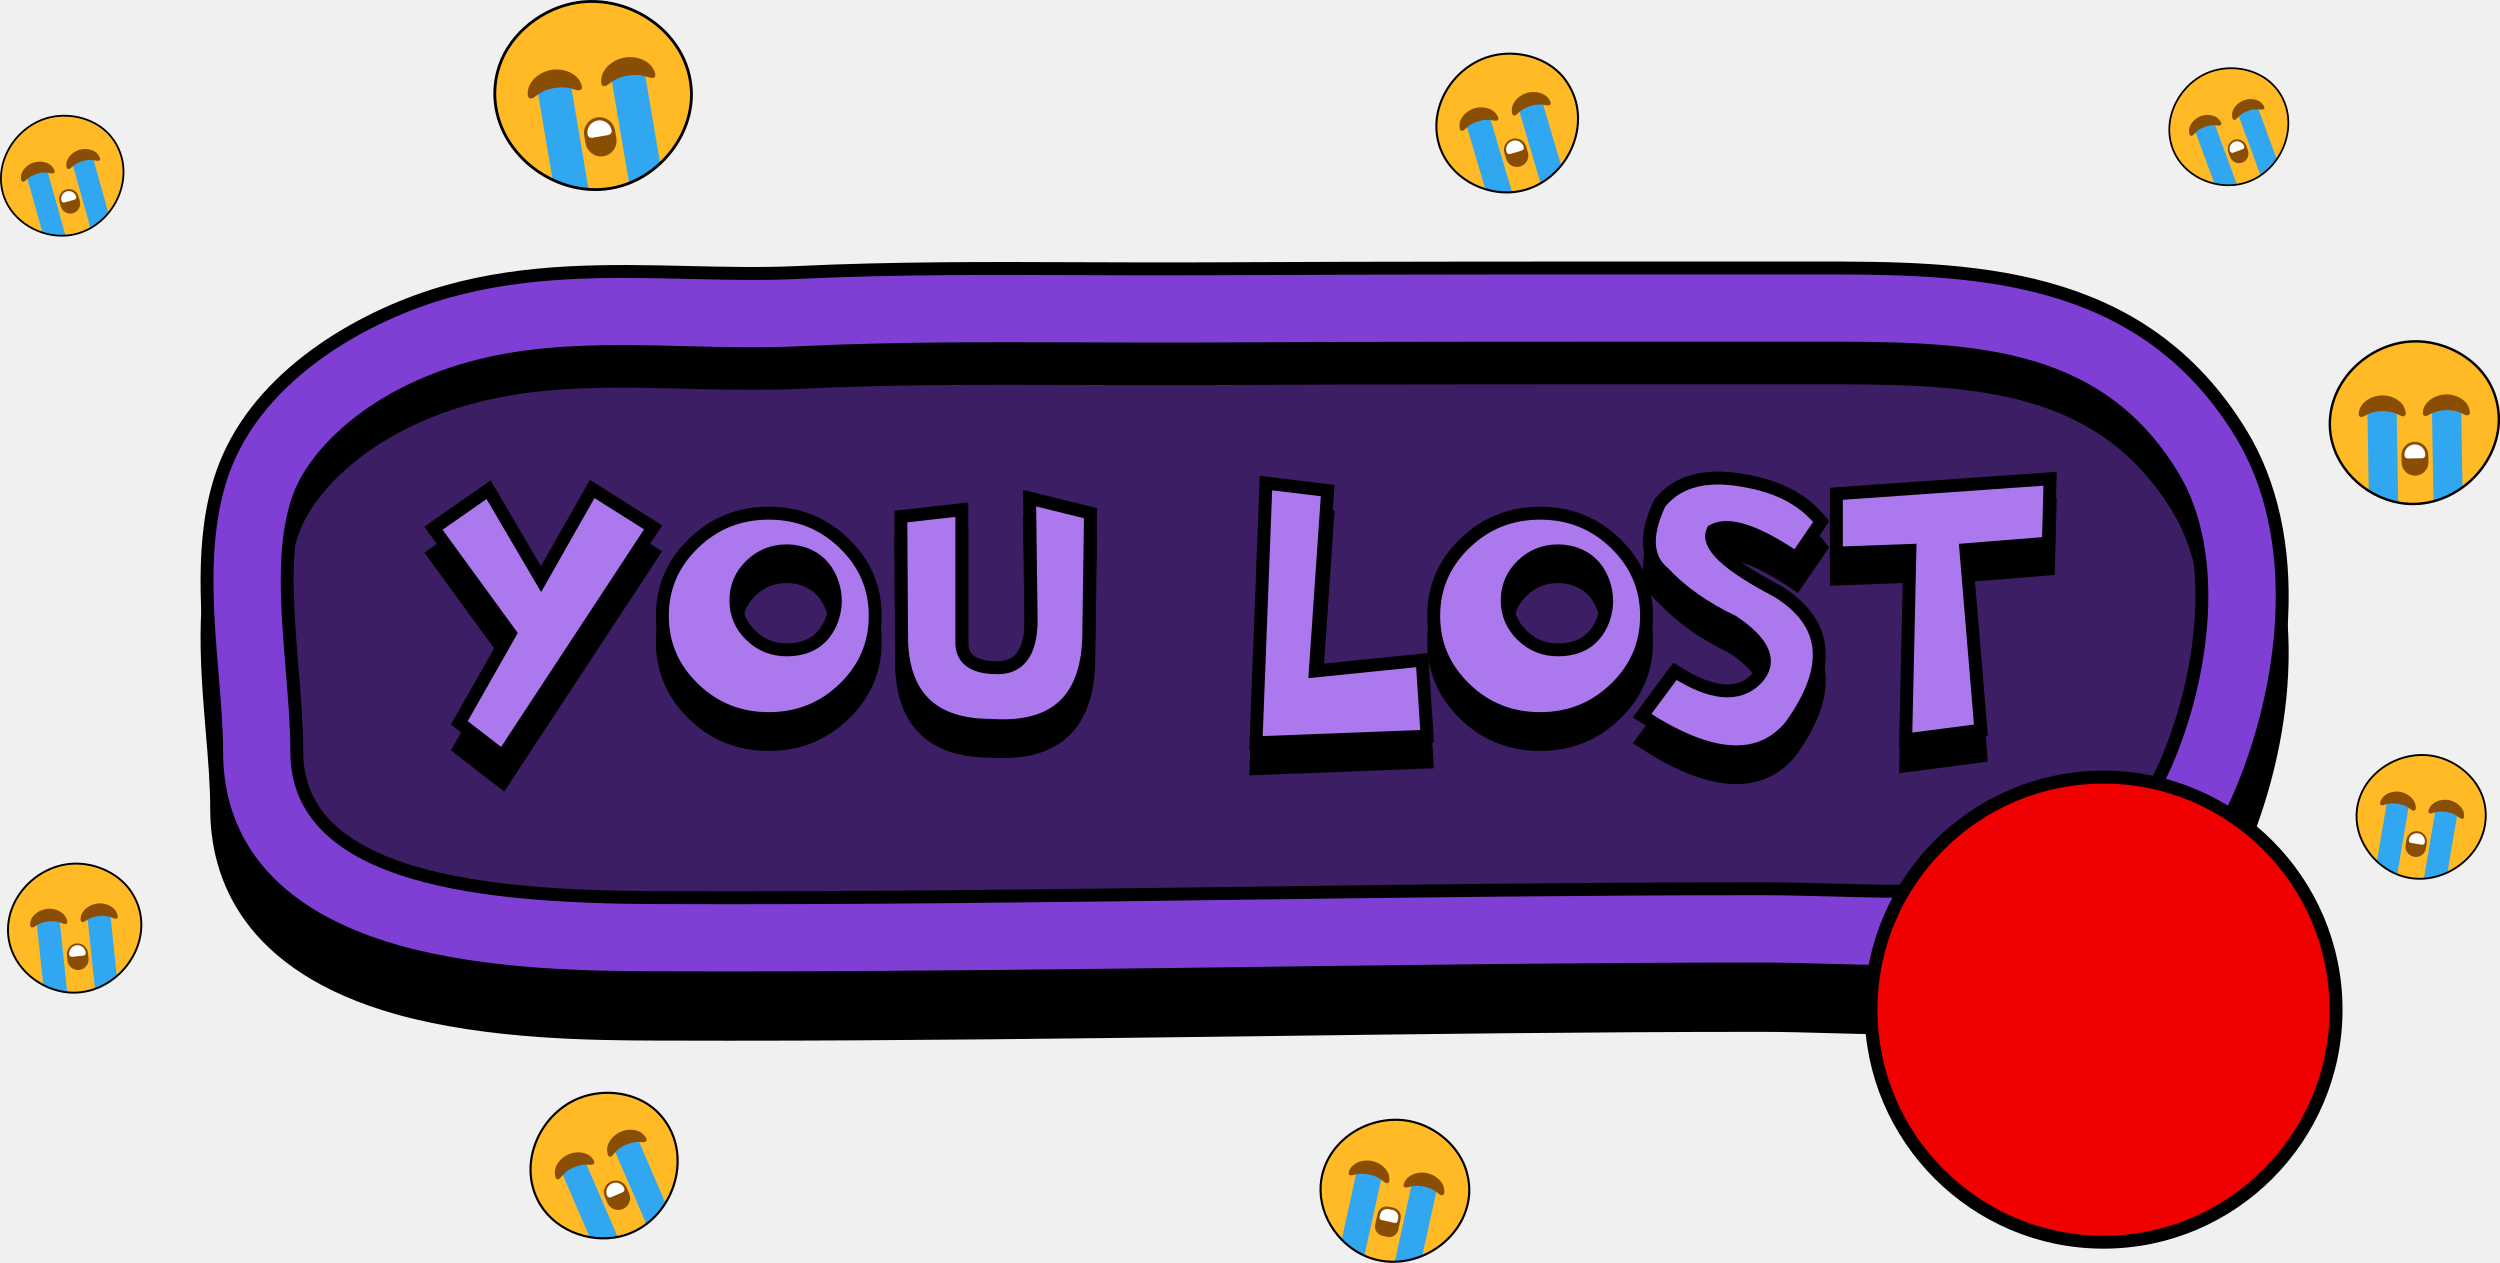
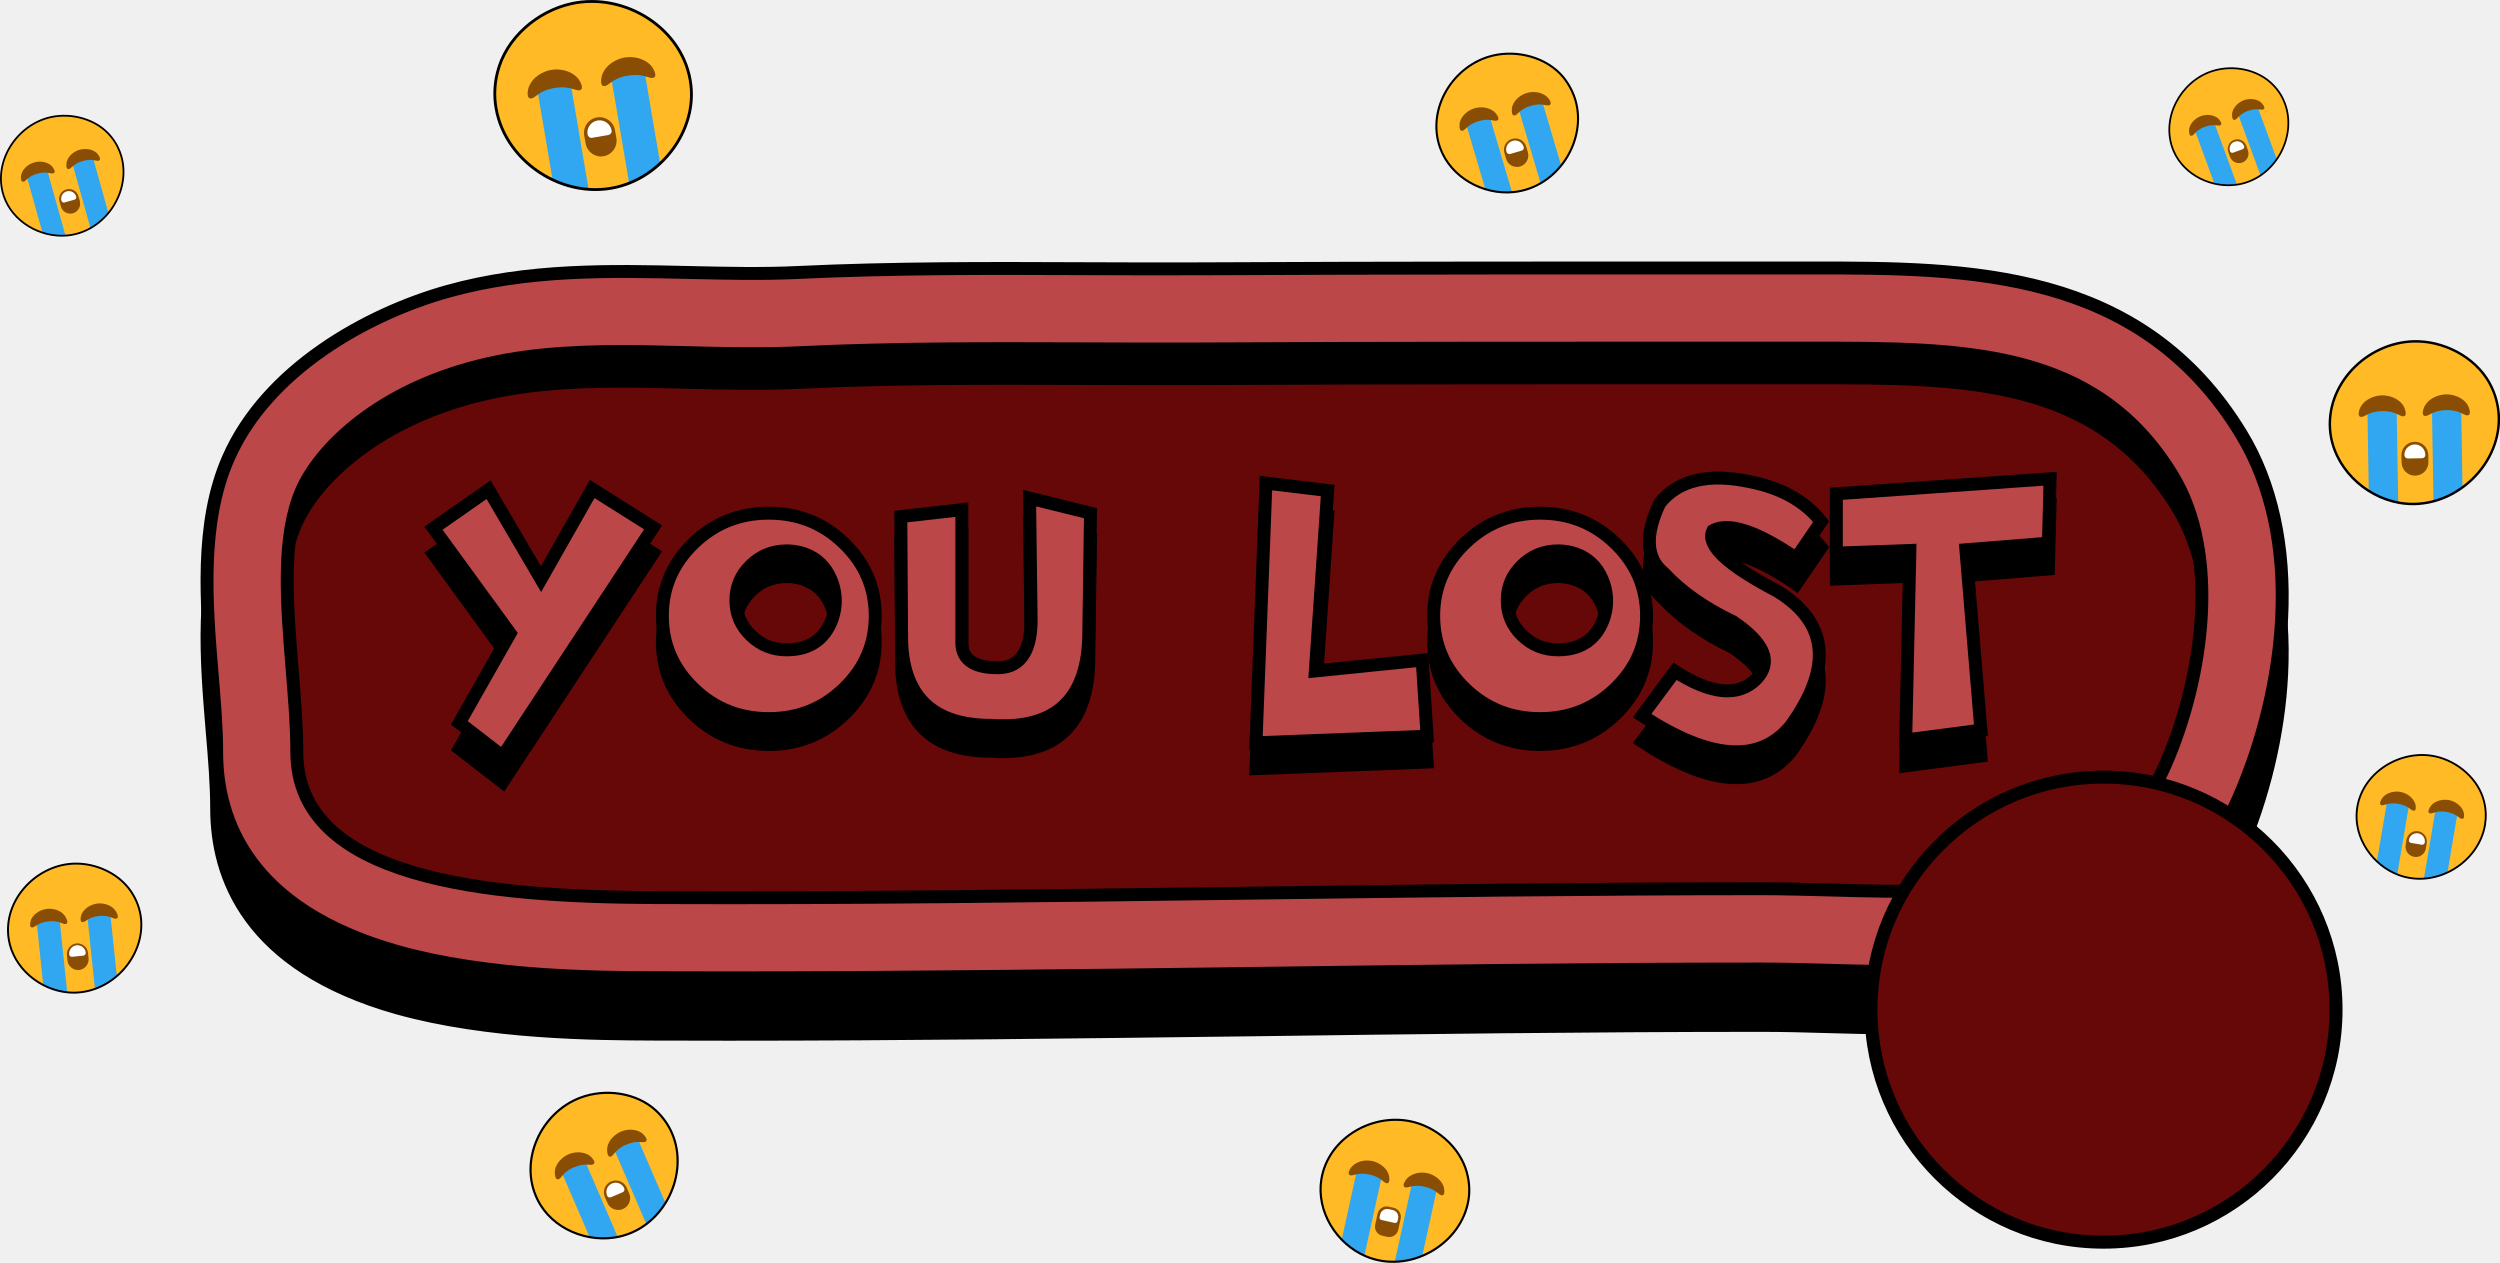
<svg xmlns="http://www.w3.org/2000/svg" xmlns:xlink="http://www.w3.org/1999/xlink" version="1.1" id="Layer_1" x="0px" y="0px" viewBox="0 0 1778.1 898.2" style="enable-background:new 0 0 1778.1 898.2;" xml:space="preserve">
  <style type="text/css">
	.st0{stroke:#000000;stroke-width:9.189;stroke-miterlimit:10;}
- 	.st1{fill:#3B1E63;}
- 	.st2{fill:#AB79ED;stroke:#000000;stroke-width:9.189;stroke-miterlimit:10;}
- 	.st3{fill:#7F3FD4;stroke:#000000;stroke-width:9.189;stroke-miterlimit:10;}
+ 	.st1{fill:#660708;}
+ 	.st2{fill:#bc4749;stroke:#000000;stroke-width:9.189;stroke-miterlimit:10;}
+ 	.st3{fill:#bc4749;stroke:#000000;stroke-width:9.189;stroke-miterlimit:10;}
	.st4{fill:#FFBA26;}
	.st5{fill:#894E04;}
	.st6{fill:#FFFFFF;}
	.st7{clip-path:url(#SVGID_00000116958301910251382930000015880166854841721532_);}
	.st8{fill:#30A7F0;}
	.st9{fill:none;stroke:#000000;stroke-width:1.333;stroke-miterlimit:10;}
	.st10{clip-path:url(#SVGID_00000003087098687389600830000005597485992099202177_);}
	.st11{fill:none;stroke:#000000;stroke-width:2.027;stroke-miterlimit:10;}
	.st12{clip-path:url(#SVGID_00000160906812917029803630000012353119653825832623_);}
	.st13{fill:none;stroke:#000000;stroke-width:1.483;stroke-miterlimit:10;}
	.st14{clip-path:url(#SVGID_00000054961820626838293580000001962230221267757454_);}
	.st15{fill:none;stroke:#000000;stroke-width:1.249;stroke-miterlimit:10;}
	.st16{clip-path:url(#SVGID_00000019653124064060420130000013194302657739616134_);}
	.st17{fill:none;stroke:#000000;stroke-width:1.532;stroke-miterlimit:10;}
	.st18{clip-path:url(#SVGID_00000171703149411527309040000015782802300204050354_);}
	.st19{fill:none;stroke:#000000;stroke-width:1.55;stroke-miterlimit:10;}
	.st20{clip-path:url(#SVGID_00000060740585618852434870000002459294574392763827_);}
	.st21{fill:none;stroke:#000000;stroke-width:1.747;stroke-miterlimit:10;}
	.st22{clip-path:url(#SVGID_00000068657776482142475570000005283001172013578642_);}
	.st23{fill:none;stroke:#000000;stroke-width:1.383;stroke-miterlimit:10;}
	.st24{clip-path:url(#SVGID_00000112623915371418666470000011949352176720317844_);}
	.st25{fill:none;stroke:#000000;stroke-width:1.282;stroke-miterlimit:10;}
- 	.st26{fill:#F00000;}
+ 	.st26{fill:#660708;}
</style>
  <g>
    <g>
      <g>
        <path class="st0" d="M518.3,735.6c-17.8,0-35.5,0-53.2-0.1c-41.2-0.2-117.9-0.5-182.4-18.6c-106.3-30-128.6-93.7-128.6-141.8     c0-16.7-1.5-35.4-3.2-55.2c-4.2-50.4-8.9-107.5,11.5-153.9C190,303,261,263.5,318.3,247.4c57.6-16.1,115.5-14.8,171.5-13.5     c26.9,0.6,52.3,1.2,77.7,0c67.5-3.2,136.1-3,202.5-2.7c26.8,0.1,54.6,0.2,81.8,0.1c137.9-0.7,278-0.6,413.6-0.6h24.4     c109.1,0,232.7,0.1,304.4,118.3c21.3,35,31.2,80.2,28.6,130.7c-2.1,42.1-12.9,87.3-30.3,127.2c-25.6,58.7-68.3,95.4-130.4,112.4     l0,0c-51.1,14-107.2,12.4-161.5,10.9c-16.7-0.5-32.4-0.9-47.9-0.9c-122.1,0-246,1.6-365.9,3.2C766.2,734,642,735.6,518.3,735.6z      M442.5,290.1c-37.5,0-73.7,2.2-108.9,12.1c-68.2,19.1-106.7,58.6-119,86.6c-14.5,33.2-10.6,80.6-6.9,126.4     c1.7,21,3.4,40.8,3.4,59.8c0,90.8,135.9,103,254.2,103.5c140.6,0.6,283-1.3,420.6-3.1c120.1-1.6,244.2-3.2,366.7-3.2     c16.3,0,33.2,0.5,49.5,0.9c50.1,1.4,102,2.8,144.9-8.9c45-12.3,74.6-37.8,93.1-80.2c27.1-62,39.2-149.5,5.2-205.5     c-55.1-90.8-148.1-90.8-255.7-90.8h-24.4c-135.5,0-275.6-0.1-413.3,0.6c-27.4,0.1-55.3,0-82.2-0.1c-65.7-0.2-133.6-0.5-199.6,2.7     c-27.4,1.3-55,0.7-81.7,0C472.9,290.5,457.6,290.1,442.5,290.1z" />
      </g>
      <g>
        <path d="M442.5,250c-37.5,0-73.7,2.2-108.9,12.1c-68.2,19.1-106.7,58.6-119,86.6c-14.5,33.2-10.6,80.6-6.9,126.4     c1.7,21,3.4,40.8,3.4,59.8c0,90.8,135.9,103,254.2,103.5c140.6,0.6,283-1.3,420.6-3.1c120.1-1.6,244.2-3.2,366.7-3.2     c16.3,0,33.2,0.5,49.5,0.9c50.1,1.4,102,2.8,144.9-8.9c45-12.3,74.6-37.8,93.1-80.2c27.1-62,39.2-149.5,5.2-205.5     c-55.1-90.8-148.1-90.8-255.7-90.8h-24.4c-135.5,0-275.6-0.1-413.3,0.6c-27.4,0.1-55.3,0-82.2-0.1c-65.7-0.2-133.6-0.5-199.6,2.7     c-27.4,1.3-55,0.7-81.7,0C472.9,250.4,457.6,250,442.5,250z" />
      </g>
      <g>
        <path class="st1" d="M442.5,275.7c-37.5,0-73.7,2.2-108.9,12.1c-68.2,19.1-106.7,58.6-119,86.6c-14.5,33.2-10.6,80.6-6.9,126.4     c1.7,21,3.4,40.8,3.4,59.8c0,90.8,135.9,103,254.2,103.5c140.6,0.6,283-1.3,420.6-3.1c120.1-1.6,244.2-3.2,366.7-3.2     c16.3,0,33.2,0.5,49.5,0.9c50.1,1.4,102,2.8,144.9-8.9c45-12.3,74.6-37.8,93.1-80.2c27.1-62,39.2-149.5,5.2-205.5     c-55.1-90.8-148.1-90.8-255.7-90.8h-24.4c-135.5,0-275.6-0.1-413.3,0.6c-27.4,0.1-55.3,0-82.2-0.1c-65.7-0.2-133.6-0.5-199.6,2.7     c-27.4,1.3-55,0.7-81.7,0C472.9,276.1,457.6,275.7,442.5,275.7z" />
      </g>
      <g>
        <path class="st0" d="M357.5,556.3l-30.8-23.8l36.1-63.6l-54.5-74.8l39.2-27.4l37.3,63.6l36.4-64.1l43.3,27.3L357.5,556.3z" />
        <path class="st0" d="M600.3,404.8c14.8,14.3,22.2,31.5,22.2,51.6c0,20.2-7.4,37.4-22.2,51.7s-32.6,21.4-53.5,21.4     s-38.8-7.1-53.5-21.4c-14.8-14.3-22.2-31.5-22.2-51.7c0-20.1,7.4-37.3,22.2-51.6c14.8-14.3,32.6-21.4,53.5-21.4     S585.5,390.5,600.3,404.8z M559.6,410.1c-10,0-18.5,3.4-25.6,10.3s-10.6,15.2-10.6,24.9c0,9.7,3.5,18,10.6,24.9     s15.6,10.3,25.6,10.3s19.1-2.9,25.6-10.3c8-9.1,13.2-26.4,4.1-43.3C580.2,410.1,562.3,410.1,559.6,410.1z" />
        <path class="st0" d="M1148.9,404.8c14.8,14.3,22.2,31.5,22.2,51.6c0,20.2-7.4,37.4-22.2,51.7c-14.8,14.3-32.6,21.4-53.5,21.4     s-38.8-7.1-53.5-21.4c-14.8-14.3-22.2-31.5-22.2-51.7c0-20.1,7.4-37.3,22.2-51.6c14.8-14.3,32.6-21.4,53.5-21.4     S1134.1,390.5,1148.9,404.8z M1108.2,410.1c-10,0-18.5,3.4-25.6,10.3s-10.6,15.2-10.6,24.9c0,9.7,3.5,18,10.6,24.9     s15.6,10.3,25.6,10.3s19.1-2.9,25.6-10.3c8-9.1,13.2-26.4,4.1-43.3C1128.8,410.1,1110.8,410.1,1108.2,410.1z" />
        <path class="st0" d="M640.7,385.8l43.4-4.9v93.3c-0.5,12.4,7.4,18.7,23.7,19.1c16.7,0.8,25.2-10.1,25.6-32.7l-1.1-87.9l43.3,10.7     l-1.2,84.4c0,47.5-23.2,69.7-69.5,66.5c-40.7,0-61.9-19.6-63.6-58.8L640.7,385.8z" />
        <path class="st0" d="M900.4,362l43.9,5.3l-8.8,128.3l76-7.7l3.5,54.1l-121.7,4.7L900.4,362z" />
        <path class="st0" d="M1167.9,527.4l23.4-31.5c25.8,16.5,45.1,18.3,57.9,5.4c11.4-12.1,5.8-25.6-16.6-40.7     c-20.5-9.8-36.8-21.3-49.1-34.5c-12.8-10.5-13.8-27.1-3-49.9c13.3-16.5,34.8-21.5,64.5-15.1c22,4.4,38.8,13.8,50.3,28.3l-17.8,26     c-28.2-19.2-48-25.7-59.2-19.6c-5,10.2,10.3,24.5,45.7,43c36.4,22.3,39.6,54.2,9.6,95.9C1251.5,561.5,1216.3,559.1,1167.9,527.4z     " />
        <path class="st0" d="M1306.1,411.8v-42.2l152-10.7l-1.2,45.8l-58.7,4.7l10.7,128.3l-53.5,7l3-134.8L1306.1,411.8z" />
      </g>
      <g>
        <path class="st2" d="M357.5,537.9l-30.8-23.8l36.1-63.6l-54.5-74.8l39.2-27.4l37.3,63.6l36.4-64.1l43.3,27.3L357.5,537.9z" />
        <path class="st2" d="M600.3,386.4c14.8,14.3,22.2,31.5,22.2,51.6c0,20.2-7.4,37.4-22.2,51.7c-14.8,14.3-32.6,21.4-53.5,21.4     s-38.8-7.1-53.5-21.4c-14.8-14.3-22.2-31.5-22.2-51.7c0-20.1,7.4-37.3,22.2-51.6c14.8-14.3,32.6-21.4,53.5-21.4     S585.5,372.1,600.3,386.4z M559.6,391.8c-10,0-18.5,3.4-25.6,10.3s-10.6,15.2-10.6,24.9c0,9.7,3.5,18,10.6,24.9     s15.6,10.3,25.6,10.3s19.1-2.9,25.6-10.3c8-9.1,13.2-26.4,4.1-43.3C580.2,391.8,562.3,391.8,559.6,391.8z" />
        <path class="st2" d="M1148.9,386.4c14.8,14.3,22.2,31.5,22.2,51.6c0,20.2-7.4,37.4-22.2,51.7c-14.8,14.3-32.6,21.4-53.5,21.4     s-38.8-7.1-53.5-21.4c-14.8-14.3-22.2-31.5-22.2-51.7c0-20.1,7.4-37.3,22.2-51.6c14.8-14.3,32.6-21.4,53.5-21.4     S1134.1,372.1,1148.9,386.4z M1108.2,391.8c-10,0-18.5,3.4-25.6,10.3S1072,417.3,1072,427c0,9.7,3.5,18,10.6,24.9     s15.6,10.3,25.6,10.3s19.1-2.9,25.6-10.3c8-9.1,13.2-26.4,4.1-43.3C1128.8,391.8,1110.8,391.8,1108.2,391.8z" />
        <path class="st2" d="M640.7,367.4l43.4-4.9v93.3c-0.5,12.4,7.4,18.7,23.7,19.1c16.7,0.8,25.2-10.1,25.6-32.7l-1.1-87.9l43.3,10.7     l-1.2,84.4c0,47.5-23.2,69.7-69.5,66.5c-40.7,0-61.9-19.6-63.6-58.8L640.7,367.4z" />
        <path class="st2" d="M900.4,343.6l43.9,5.3l-8.8,128.3l76-7.7l3.5,54.1l-121.7,4.7L900.4,343.6z" />
        <path class="st2" d="M1167.9,509l23.4-31.5c25.8,16.5,45.1,18.3,57.9,5.4c11.4-12.1,5.8-25.6-16.6-40.7     c-20.5-9.8-36.8-21.3-49.1-34.5c-12.8-10.5-13.8-27.1-3-49.9c13.3-16.5,34.8-21.5,64.5-15.1c22,4.4,38.8,13.8,50.3,28.3l-17.8,26     c-28.2-19.2-48-25.7-59.2-19.6c-5,10.2,10.3,24.5,45.7,43c36.4,22.3,39.6,54.2,9.6,95.9C1251.5,543.1,1216.3,540.7,1167.9,509z" />
        <path class="st2" d="M1306.1,393.4v-42.2l152-10.7l-1.2,45.8l-58.7,4.7l10.7,128.3l-53.5,7l3-134.8L1306.1,393.4z" />
      </g>
      <g>
        <path class="st3" d="M518.3,695.5c-17.8,0-35.5,0-53.2-0.1c-41.2-0.2-117.9-0.5-182.4-18.6c-106.3-30-128.6-93.7-128.6-141.8     c0-16.7-1.5-35.4-3.2-55.2c-4.2-50.4-8.9-107.5,11.5-153.9c27.6-63,98.6-102.5,155.9-118.6c57.6-16.1,115.5-14.8,171.5-13.5     c26.9,0.6,52.3,1.2,77.7,0c67.5-3.2,136.1-3,202.5-2.7c26.8,0.1,54.6,0.2,81.8,0.1c137.9-0.7,278-0.6,413.6-0.6h24.4     c109.1,0,232.7,0.1,304.4,118.3c21.3,35,31.2,80.2,28.6,130.7c-2.1,42.1-12.9,87.3-30.3,127.2c-25.6,58.7-68.3,95.4-130.4,112.4     l0,0c-51.1,14-107.2,12.4-161.5,10.9c-16.7-0.5-32.4-0.9-47.9-0.9c-122.1,0-246,1.6-365.9,3.2C766.2,693.9,642,695.5,518.3,695.5     z M442.5,250c-37.5,0-73.7,2.2-108.9,12.1c-68.2,19.1-106.7,58.6-119,86.6c-14.5,33.2-10.6,80.6-6.9,126.4     c1.7,21,3.4,40.8,3.4,59.8c0,90.8,135.9,103,254.2,103.5c140.6,0.6,283-1.3,420.6-3.1c120.1-1.6,244.2-3.2,366.7-3.2     c16.3,0,33.2,0.5,49.5,0.9c50.1,1.4,102,2.8,144.9-8.9c45-12.3,74.6-37.8,93.1-80.2c27.1-62,39.2-149.5,5.2-205.5     c-55.1-90.8-148.1-90.8-255.7-90.8h-24.4c-135.5,0-275.6-0.1-413.3,0.6c-27.4,0.1-55.3,0-82.2-0.1c-65.7-0.2-133.6-0.5-199.6,2.7     c-27.4,1.3-55,0.7-81.7,0C472.9,250.4,457.6,250,442.5,250z" />
      </g>
    </g>
    <g>
      <path class="st4" d="M1767.4,586.9c-4.5,26.4-34.5,45.3-61.2,35.5c-18.6-6.8-32.2-26.3-29.9-46.3c3-26.3,30.8-43.6,55.9-38.1    c15.9,3.5,30.7,16.1,34.6,32.2C1768.2,575.9,1768.3,581.6,1767.4,586.9z" />
      <path class="st5" d="M1717,609.4L1717,609.4c-4-0.7-6.6-4.4-6-8.4l0.6-3.8c0.7-4,4.4-6.6,8.4-6l0,0c4,0.7,6.6,4.4,6,8.4l-0.6,3.8    C1724.8,607.4,1721,610.1,1717,609.4z" />
      <path class="st6" d="M1722.4,600.8l-7.6-1.3c-1-0.2-1.7-1.1-1.5-2.1l0,0c0.5-3.1,3.5-5.2,6.6-4.7l0,0c3.1,0.5,5.2,3.5,4.7,6.6l0,0    C1724.4,600.3,1723.4,601,1722.4,600.8z" />
      <g>
        <g>
          <defs>
            <path id="SVGID_1_" d="M1767.4,586.9c-4.5,26.4-34.5,45.3-61.2,35.5c-18.6-6.8-32.2-26.3-29.9-46.3c3-26.3,30.8-43.6,55.9-38.1       c15.9,3.5,30.7,16.1,34.6,32.2C1768.2,575.9,1768.3,581.6,1767.4,586.9z" />
          </defs>
          <clipPath id="SVGID_00000075840750580397230950000006426913483375889028_">
            <use xlink:href="#SVGID_1_" style="overflow:visible;" />
          </clipPath>
          <g style="clip-path:url(#SVGID_00000075840750580397230950000006426913483375889028_);">
            <rect x="1674" y="588.6" transform="matrix(0.1671 -0.9859 0.9859 0.1671 828.9001 2174.233)" class="st8" width="54.6" height="15.8" />
            <rect x="1708.5" y="594.5" transform="matrix(0.1671 -0.9859 0.9859 0.1671 851.8129 2213.149)" class="st8" width="54.6" height="15.8" />
            <g>
              <path class="st5" d="M1717.3,576.5c-2.5,0.8-3.3-3.4-11.6-4.8c-8.2-1.4-10.5,2.2-12.5,0.7c-1.2-0.9,0.5-4.3,1.8-5.6        c3.2-3.4,8.2-4.2,12.1-3.6c3.9,0.7,8.3,3.2,10.3,7.4C1718.3,572.3,1718.7,576.1,1717.3,576.5z" />
            </g>
            <g>
              <path class="st5" d="M1751.7,582.3c-2.5,0.8-3.3-3.4-11.6-4.8s-10.5,2.2-12.5,0.7c-1.2-0.9,0.5-4.3,1.8-5.6        c3.2-3.4,8.2-4.2,12.1-3.6c3.9,0.7,8.3,3.2,10.3,7.4C1752.6,578.2,1753.1,581.9,1751.7,582.3z" />
            </g>
          </g>
        </g>
      </g>
      <path class="st9" d="M1767.4,586.9c-4.5,26.4-34.5,45.3-61.2,35.5c-18.6-6.8-32.2-26.3-29.9-46.3c3-26.3,30.8-43.6,55.9-38.1    c15.9,3.5,30.7,16.1,34.6,32.2C1768.2,575.9,1768.3,581.6,1767.4,586.9z" />
    </g>
    <g>
      <path class="st4" d="M352.8,76.9c6.8,40.1,52.5,68.8,93.1,54c28.2-10.3,49-40,45.5-70.4c-4.6-40-46.8-66.3-85-57.9    c-24.2,5.3-46.6,24.4-52.6,48.9C351.6,60.2,351.4,68.8,352.8,76.9z" />
      <path class="st5" d="M429.3,111.1L429.3,111.1c6-1,10.1-6.7,9.1-12.8l-1-5.7c-1-6-6.7-10.1-12.8-9.1l0,0c-6,1-10.1,6.7-9.1,12.8    l1,5.7C417.6,108.1,423.3,112.2,429.3,111.1z" />
      <path class="st6" d="M421.2,98l11.5-2c1.5-0.3,2.6-1.7,2.3-3.2l0,0c-0.8-4.7-5.3-7.9-10-7.1l0,0c-4.7,0.8-7.9,5.3-7.1,10l0,0    C418.2,97.2,419.6,98.3,421.2,98z" />
      <g>
        <g>
          <defs>
            <path id="SVGID_00000114037189503257047420000002245846463570295959_" d="M352.8,76.9c6.8,40.1,52.5,68.8,93.1,54       c28.2-10.3,49-40,45.5-70.4c-4.6-40-46.8-66.3-85-57.9c-24.2,5.3-46.6,24.4-52.6,48.9C351.6,60.2,351.4,68.8,352.8,76.9z" />
          </defs>
          <clipPath id="SVGID_00000051356122760084899600000014789692328422050999_">
            <use xlink:href="#SVGID_00000114037189503257047420000002245846463570295959_" style="overflow:visible;" />
          </clipPath>
          <g style="clip-path:url(#SVGID_00000051356122760084899600000014789692328422050999_);">
            <rect x="441.1" y="50.1" transform="matrix(0.9859 -0.1671 0.1671 0.9859 -8.9426 77.0085)" class="st8" width="24.1" height="83.1" />
            <rect x="388.6" y="59" transform="matrix(0.9859 -0.1671 0.1671 0.9859 -11.1654 68.3645)" class="st8" width="24.1" height="83.1" />
            <g>
              <path class="st5" d="M428.9,61.1c3.8,1.2,5-5.2,17.6-7.3c12.5-2.1,15.9,3.4,19,1.1c1.8-1.4-0.8-6.5-2.7-8.5        c-4.9-5.1-12.5-6.5-18.5-5.5c-5.9,1-12.7,4.8-15.6,11.2C427.5,54.7,426.7,60.4,428.9,61.1z" />
            </g>
            <g>
              <path class="st5" d="M376.7,69.9c3.8,1.2,5-5.2,17.6-7.3c12.5-2.1,15.9,3.4,19,1.1c1.8-1.4-0.8-6.5-2.7-8.5        c-4.9-5.1-12.5-6.5-18.5-5.5c-5.9,1-12.7,4.8-15.6,11.2C375.2,63.6,374.5,69.3,376.7,69.9z" />
            </g>
          </g>
        </g>
      </g>
      <path class="st11" d="M352.8,76.9c6.8,40.1,52.5,68.8,93.1,54c28.2-10.3,49-40,45.5-70.4c-4.6-40-46.8-66.3-85-57.9    c-24.2,5.3-46.6,24.4-52.6,48.9C351.6,60.2,351.4,68.8,352.8,76.9z" />
    </g>
    <g>
      <path class="st4" d="M1120.5,71.2c8.4,28.6-12.4,62.1-43.8,65.4c-21.9,2.3-45-10.5-52.5-31.6c-9.8-27.8,9.4-58.6,37.3-65.4    c17.6-4.3,38.5,1.1,50.3,15.2C1115.9,59.9,1118.8,65.5,1120.5,71.2z" />
      <path class="st5" d="M1081.2,118.4L1081.2,118.4c-4.3,1.3-8.8-1.2-10-5.5l-1.2-4.1c-1.3-4.3,1.2-8.8,5.5-10l0,0    c4.3-1.3,8.8,1.2,10,5.5l1.2,4.1C1087.9,112.6,1085.5,117.1,1081.2,118.4z" />
      <path class="st6" d="M1082.3,107.1l-8.2,2.4c-1.1,0.3-2.2-0.3-2.6-1.4l0,0c-1-3.4,0.9-6.9,4.3-7.9l0,0c3.4-1,6.9,0.9,7.9,4.3l0,0    C1084.1,105.6,1083.4,106.8,1082.3,107.1z" />
      <g>
        <g>
          <defs>
            <path id="SVGID_00000124159490314291353610000018187353273139789475_" d="M1120.5,71.2c8.4,28.6-12.4,62.1-43.8,65.4       c-21.9,2.3-45-10.5-52.5-31.6c-9.8-27.8,9.4-58.6,37.3-65.4c17.6-4.3,38.5,1.1,50.3,15.2C1115.9,59.9,1118.8,65.5,1120.5,71.2z       " />
          </defs>
          <clipPath id="SVGID_00000181076399430843235950000005806853071302968732_">
            <use xlink:href="#SVGID_00000124159490314291353610000018187353273139789475_" style="overflow:visible;" />
          </clipPath>
          <g style="clip-path:url(#SVGID_00000181076399430843235950000005806853071302968732_);">
            <rect x="1050.5" y="82.8" transform="matrix(0.9591 -0.2831 0.2831 0.9591 11.2814 304.5239)" class="st8" width="17.6" height="60.8" />
            <rect x="1087.8" y="71.8" transform="matrix(0.9591 -0.2831 0.2831 0.9591 15.9178 314.637)" class="st8" width="17.6" height="60.8" />
            <g>
              <path class="st5" d="M1065.4,85.3c-2.1,2-5-1.8-13.9,0.9s-9.3,7.3-12.1,6.8c-1.6-0.3-1.6-4.5-1-6.5c1.6-4.9,6.2-8.3,10.4-9.5        c4.2-1.2,9.9-0.9,13.9,2.4C1064.3,80.7,1066.6,84.2,1065.4,85.3z" />
            </g>
            <g>
              <path class="st5" d="M1102.6,74.4c-2.1,2-5-1.8-13.9,0.9c-8.9,2.6-9.3,7.3-12.1,6.8c-1.6-0.3-1.6-4.5-1-6.5        c1.6-4.9,6.2-8.3,10.4-9.5c4.2-1.2,9.9-0.9,13.9,2.4C1101.5,69.7,1103.8,73.2,1102.6,74.4z" />
            </g>
          </g>
        </g>
      </g>
      <path class="st13" d="M1120.5,71.2c8.4,28.6-12.4,62.1-43.8,65.4c-21.9,2.3-45-10.5-52.5-31.6c-9.8-27.8,9.4-58.6,37.3-65.4    c17.6-4.3,38.5,1.1,50.3,15.2C1115.9,59.9,1118.8,65.5,1120.5,71.2z" />
    </g>
    <g>
      <path class="st4" d="M1625.2,73.8c8.6,23.5-7,52.9-33.3,57.4c-18.3,3.1-38.4-6.4-45.9-23.7c-9.8-22.8,4.7-49.8,27.7-57    c14.5-4.6,32.4-1.2,43.1,10C1620.8,64.6,1623.5,69.1,1625.2,73.8z" />
      <path class="st5" d="M1594.8,115.6L1594.8,115.6c-3.5,1.3-7.4-0.5-8.7-4l-1.2-3.4c-1.3-3.5,0.5-7.4,4-8.7l0,0    c3.5-1.3,7.4,0.5,8.7,4l1.2,3.4C1600.1,110.4,1598.3,114.3,1594.8,115.6z" />
      <path class="st6" d="M1595.1,106.1l-6.8,2.5c-0.9,0.3-1.9-0.1-2.2-1l0,0c-1-2.8,0.4-5.8,3.2-6.8l0,0c2.8-1,5.8,0.4,6.8,3.2l0,0    C1596.5,104.7,1596,105.7,1595.1,106.1z" />
      <g>
        <g>
          <defs>
            <path id="SVGID_00000055695321241019257780000017753058638951780229_" d="M1625.2,73.8c8.6,23.5-7,52.9-33.3,57.4       c-18.3,3.1-38.4-6.4-45.9-23.7c-9.8-22.8,4.7-49.8,27.7-57c14.5-4.6,32.4-1.2,43.1,10C1620.8,64.6,1623.5,69.1,1625.2,73.8z" />
          </defs>
          <clipPath id="SVGID_00000173153453561174079060000008183341464685299640_">
            <use xlink:href="#SVGID_00000055695321241019257780000017753058638951780229_" style="overflow:visible;" />
          </clipPath>
          <g style="clip-path:url(#SVGID_00000173153453561174079060000008183341464685299640_);">
            <rect x="1568.7" y="86.8" transform="matrix(0.9388 -0.3446 0.3446 0.9388 57.7936 549.9731)" class="st8" width="14.8" height="51.2" />
            <rect x="1599.5" y="75.5" transform="matrix(0.9388 -0.3446 0.3446 0.9388 63.5756 559.8942)" class="st8" width="14.8" height="51.2" />
            <g>
              <path class="st5" d="M1579.7,88.7c-1.7,1.8-4.3-1.2-11.6,1.5c-7.3,2.7-7.5,6.7-9.8,6.4c-1.4-0.2-1.6-3.7-1.2-5.4        c1.1-4.2,4.7-7.3,8.2-8.6c3.5-1.3,8.3-1.3,11.8,1.2C1578.5,84.9,1580.6,87.7,1579.7,88.7z" />
            </g>
            <g>
              <path class="st5" d="M1610.3,77.4c-1.7,1.8-4.3-1.2-11.6,1.5c-7.3,2.7-7.5,6.7-9.8,6.4c-1.4-0.2-1.6-3.7-1.2-5.4        c1.1-4.2,4.7-7.3,8.2-8.6c3.5-1.3,8.3-1.3,11.8,1.2C1609.1,73.6,1611.3,76.4,1610.3,77.4z" />
            </g>
          </g>
        </g>
      </g>
      <path class="st15" d="M1625.2,73.8c8.6,23.5-7,52.9-33.3,57.4c-18.3,3.1-38.4-6.4-45.9-23.7c-9.8-22.8,4.7-49.8,27.7-57    c14.5-4.6,32.4-1.2,43.1,10C1620.8,64.6,1623.5,69.1,1625.2,73.8z" />
    </g>
    <g>
      <path class="st4" d="M1043.9,856.2c-6.6,30-42.2,50-72.3,37.4c-21-8.8-35.5-32-31.8-54.8c4.9-30.1,37.7-48.3,66.3-40.6    c18.1,4.9,34.3,20.1,37.9,38.8C1045.4,843.7,1045.3,850.2,1043.9,856.2z" />
      <path class="st5" d="M986.7,879.7l-3.6-0.8c-3.5-0.8-5.8-4.3-5-7.8l1.7-7.9c0.8-3.5,4.3-5.8,7.8-5l3.6,0.8c3.5,0.8,5.8,4.3,5,7.8    l-1.7,7.9C993.7,878.2,990.2,880.5,986.7,879.7z" />
      <path class="st6" d="M992,869.8l-9.5-2.1c-0.9-0.2-1.5-1.1-1.3-2l0.4-1.8c0.6-2.8,3.3-4.5,6.1-3.9l2.8,0.6    c2.8,0.6,4.5,3.3,3.9,6.1l-0.4,1.8C993.8,869.4,992.9,870,992,869.8z" />
      <g>
        <g>
          <defs>
            <path id="SVGID_00000098901348029090361300000014446338381976390289_" d="M1043.9,856.2c-6.6,30-42.2,50-72.3,37.4       c-21-8.8-35.5-32-31.8-54.8c4.9-30.1,37.7-48.3,66.3-40.6c18.1,4.9,34.3,20.1,37.9,38.8       C1045.4,843.7,1045.3,850.2,1043.9,856.2z" />
          </defs>
          <clipPath id="SVGID_00000108283418830909031810000008509366403500916902_">
            <use xlink:href="#SVGID_00000098901348029090361300000014446338381976390289_" style="overflow:visible;" />
          </clipPath>
          <g style="clip-path:url(#SVGID_00000108283418830909031810000008509366403500916902_);">
            <rect x="936.1" y="854.6" transform="matrix(0.2145 -0.9767 0.9767 0.2145 -83.5783 1623.448)" class="st8" width="62.8" height="18.2" />
            <rect x="975.5" y="863.2" transform="matrix(0.2145 -0.9767 0.9767 0.2145 -61.1048 1668.594)" class="st8" width="62.8" height="18.2" />
            <g>
              <path class="st5" d="M987,841.5c-2.9,0.7-3.6-4.1-13-6.1c-9.4-2.1-12.1,2-14.4,0.1c-1.3-1.1,0.8-4.9,2.4-6.3        c3.9-3.7,9.7-4.4,14.1-3.4c4.4,1,9.4,4.1,11.4,9C988.3,836.8,988.7,841.1,987,841.5z" />
            </g>
            <g>
              <path class="st5" d="M1026.1,850.1c-2.9,0.7-3.6-4.1-13-6.1c-9.4-2.1-12.1,2-14.4,0.1c-1.3-1.1,0.8-4.9,2.4-6.3        c3.9-3.7,9.7-4.4,14.1-3.4c4.4,1,9.4,4.1,11.4,9C1027.4,845.4,1027.8,849.7,1026.1,850.1z" />
            </g>
          </g>
        </g>
      </g>
      <path class="st17" d="M1043.9,856.2c-6.6,30-42.2,50-72.3,37.4c-21-8.8-35.5-32-31.8-54.8c4.9-30.1,37.7-48.3,66.3-40.6    c18.1,4.9,34.3,20.1,37.9,38.8C1045.4,843.7,1045.3,850.2,1043.9,856.2z" />
    </g>
    <g>
      <path class="st4" d="M478,806.1c12.3,28.6-5.1,66-37.3,73.4c-22.4,5.1-48.1-5.3-58.4-26.3c-13.7-27.6,2.5-62,30.5-72.5    c17.7-6.7,40.1-3.7,54.1,9.5C471.8,794.9,475.5,800.3,478,806.1z" />
      <path class="st5" d="M443.1,859.9L443.1,859.9c-4.3,1.8-9.3-0.1-11.1-4.4l-1.8-4.1c-1.8-4.3,0.1-9.3,4.4-11.1l0,0    c4.3-1.8,9.3,0.1,11.1,4.4l1.8,4.1C449.3,853,447.4,858,443.1,859.9z" />
      <path class="st6" d="M442.8,848l-8.2,3.5c-1.1,0.5-2.4,0-2.8-1.1l0,0c-1.4-3.4,0.1-7.2,3.5-8.7l0,0c3.4-1.4,7.2,0.1,8.7,3.5l0,0    C444.4,846.3,443.9,847.6,442.8,848z" />
      <g>
        <g>
          <defs>
            <path id="SVGID_00000065043630918266946590000010807657141869075872_" d="M478,806.1c12.3,28.6-5.1,66-37.3,73.4       c-22.4,5.1-48.1-5.3-58.4-26.3c-13.7-27.6,2.5-62,30.5-72.5c17.7-6.7,40.1-3.7,54.1,9.5C471.8,794.9,475.5,800.3,478,806.1z" />
          </defs>
          <clipPath id="SVGID_00000106870211971768096480000003618326981809021615_">
            <use xlink:href="#SVGID_00000065043630918266946590000010807657141869075872_" style="overflow:visible;" />
          </clipPath>
          <g style="clip-path:url(#SVGID_00000106870211971768096480000003618326981809021615_);">
            <rect x="410.4" y="825.4" transform="matrix(0.9184 -0.3956 0.3956 0.9184 -304.8784 235.9089)" class="st8" width="18.4" height="63.5" />
            <rect x="447.8" y="809.3" transform="matrix(0.9184 -0.3956 0.3956 0.9184 -295.4556 249.3907)" class="st8" width="18.4" height="63.5" />
            <g>
              <path class="st5" d="M422.5,827.6c-1.9,2.3-5.4-1.2-14.3,2.6s-8.8,8.8-11.7,8.6c-1.7-0.1-2.2-4.5-1.8-6.6        c1-5.3,5.4-9.3,9.6-11.2c4.2-1.8,10.1-2.2,14.7,0.7C420.8,822.9,423.7,826.2,422.5,827.6z" />
            </g>
            <g>
              <path class="st5" d="M459.7,811.5c-1.9,2.3-5.4-1.2-14.3,2.6s-8.8,8.8-11.7,8.6c-1.7-0.1-2.2-4.5-1.8-6.6        c1-5.3,5.4-9.3,9.6-11.2c4.2-1.8,10.1-2.2,14.7,0.7C458,806.9,460.8,810.2,459.7,811.5z" />
            </g>
          </g>
        </g>
      </g>
      <path class="st19" d="M478,806.1c12.3,28.6-5.1,66-37.3,73.4c-22.4,5.1-48.1-5.3-58.4-26.3c-13.7-27.6,2.5-62,30.5-72.5    c17.7-6.7,40.1-3.7,54.1,9.5C471.8,794.9,475.5,800.3,478,806.1z" />
    </g>
    <g>
      <path class="st4" d="M1777.3,297.2c0.6,35.1-33.6,66.6-70.4,60.5c-25.6-4.3-47.8-26.1-49.7-52.4c-2.4-34.6,29.2-63.6,62.9-62.5    c21.3,0.7,43.3,13.3,52.3,33.1C1775.6,282.9,1777.1,290.1,1777.3,297.2z" />
      <path class="st5" d="M1717.8,338.3L1717.8,338.3c-5.3,0.1-9.6-4.1-9.7-9.4l-0.1-5c-0.1-5.3,4.1-9.6,9.4-9.7l0,0    c5.3-0.1,9.6,4.1,9.7,9.4l0.1,5C1727.3,333.9,1723.1,338.2,1717.8,338.3z" />
      <path class="st6" d="M1722.7,325.9l-10.1,0.2c-1.3,0-2.4-1-2.5-2.4l0,0c-0.1-4.1,3.2-7.5,7.3-7.6l0,0c4.1-0.1,7.5,3.2,7.6,7.3l0,0    C1725.1,324.8,1724,325.9,1722.7,325.9z" />
      <g>
        <g>
          <defs>
            <path id="SVGID_00000059295838942976418050000008560373409187549872_" d="M1777.3,297.2c0.6,35.1-33.6,66.6-70.4,60.5       c-25.6-4.3-47.8-26.1-49.7-52.4c-2.4-34.6,29.2-63.6,62.9-62.5c21.3,0.7,43.3,13.3,52.3,33.1       C1775.6,282.9,1777.1,290.1,1777.3,297.2z" />
          </defs>
          <clipPath id="SVGID_00000070097375035074571330000000532680182585595778_">
            <use xlink:href="#SVGID_00000059295838942976418050000008560373409187549872_" style="overflow:visible;" />
          </clipPath>
          <g style="clip-path:url(#SVGID_00000070097375035074571330000000532680182585595778_);">
            <rect x="1684.3" y="289.7" transform="matrix(0.9999 -1.648385e-02 1.648385e-02 0.9999 -5.1354 27.9788)" class="st8" width="20.8" height="71.6" />
            <rect x="1730.2" y="289" transform="matrix(0.9999 -1.648385e-02 1.648385e-02 0.9999 -5.1176 28.7353)" class="st8" width="20.8" height="71.6" />
            <g>
              <path class="st5" d="M1710.3,295.8c-3,1.6-5.1-3.6-16-3.4s-12.9,5.4-15.9,3.9c-1.7-0.9-0.4-5.6,1-7.6        c3.3-5.1,9.6-7.4,14.8-7.5c5.2-0.1,11.5,2.1,15,7C1710.5,290.3,1712,294.9,1710.3,295.8z" />
            </g>
            <g>
              <path class="st5" d="M1755.9,295.1c-3,1.6-5.1-3.6-16-3.4s-12.9,5.4-15.9,3.9c-1.7-0.9-0.4-5.6,1-7.6        c3.3-5.1,9.6-7.4,14.8-7.5c5.2-0.1,11.5,2.1,15,7C1756.1,289.5,1757.6,294.2,1755.9,295.1z" />
            </g>
          </g>
        </g>
      </g>
      <path class="st21" d="M1777.3,297.2c0.6,35.1-33.6,66.6-70.4,60.5c-25.6-4.3-47.8-26.1-49.7-52.4c-2.4-34.6,29.2-63.6,62.9-62.5    c21.3,0.7,43.3,13.3,52.3,33.1C1775.6,282.9,1777.1,290.1,1777.3,297.2z" />
    </g>
    <g>
      <path class="st4" d="M100.3,653.3c2.9,27.6-21.9,54.8-51.3,52.6C28.5,704.3,9.5,688.6,6.2,668c-4.3-27.1,18.6-52.1,45.2-53.7    c16.9-1,35.1,7.5,43.5,22.5C98,642.2,99.7,647.8,100.3,653.3z" />
      <path class="st5" d="M56.3,689.9L56.3,689.9c-4.1,0.4-7.9-2.6-8.3-6.7l-0.4-3.9c-0.4-4.1,2.6-7.9,6.7-8.3l0,0    c4.1-0.4,7.9,2.6,8.3,6.7l0.4,3.9C63.4,685.7,60.4,689.4,56.3,689.9z" />
      <path class="st6" d="M59.2,679.7l-7.9,0.8c-1.1,0.1-2-0.7-2.1-1.7l0,0c-0.3-3.2,2-6.1,5.3-6.5l0,0c3.2-0.3,6.1,2,6.5,5.3l0,0    C61,678.7,60.3,679.6,59.2,679.7z" />
      <g>
        <g>
          <defs>
            <path id="SVGID_00000072985191040664723210000011892411348157187212_" d="M100.3,653.3c2.9,27.6-21.9,54.8-51.3,52.6       C28.5,704.3,9.5,688.6,6.2,668c-4.3-27.1,18.6-52.1,45.2-53.7c16.9-1,35.1,7.5,43.5,22.5C98,642.2,99.7,647.8,100.3,653.3z" />
          </defs>
          <clipPath id="SVGID_00000065055122638485660650000015174830987741747363_">
            <use xlink:href="#SVGID_00000072985191040664723210000011892411348157187212_" style="overflow:visible;" />
          </clipPath>
          <g style="clip-path:url(#SVGID_00000065055122638485660650000015174830987741747363_);">
            <rect x="28.8" y="653.1" transform="matrix(0.9946 -0.1041 0.1041 0.9946 -70.738 7.5552)" class="st8" width="16.4" height="56.7" />
            <rect x="64.9" y="649.3" transform="matrix(0.9946 -0.1041 0.1041 0.9946 -70.1465 11.2924)" class="st8" width="16.4" height="56.7" />
            <g>
              <path class="st5" d="M47.4,656.9c-2.3,1.5-4.3-2.5-12.9-1.6s-9.8,5.2-12.3,4.2c-1.4-0.6-0.7-4.4,0.2-6.1c2.3-4.2,7-6.5,11.1-7        c4.1-0.4,9.2,0.8,12.3,4.5C47.1,652.5,48.7,656.1,47.4,656.9z" />
            </g>
            <g>
              <path class="st5" d="M83.3,653.1c-2.3,1.5-4.3-2.5-12.9-1.6s-9.8,5.2-12.3,4.2c-1.4-0.6-0.7-4.4,0.2-6.1c2.3-4.2,7-6.5,11.1-7        c4.1-0.4,9.2,0.8,12.3,4.5C83.1,648.7,84.6,652.3,83.3,653.1z" />
            </g>
          </g>
        </g>
      </g>
      <path class="st23" d="M100.3,653.3c2.9,27.6-21.9,54.8-51.3,52.6C28.5,704.3,9.5,688.6,6.2,668c-4.3-27.1,18.6-52.1,45.2-53.7    c16.9-1,35.1,7.5,43.5,22.5C98,642.2,99.7,647.8,100.3,653.3z" />
    </g>
    <g>
      <path class="st4" d="M86.4,111.5c6.9,24.8-11.5,53.5-38.7,56c-18.9,1.7-38.8-9.7-45-28c-8.1-24.1,8.9-50.5,33-56.1    C51,79.9,69,84.8,79,97.2C82.6,101.6,85,106.5,86.4,111.5z" />
      <path class="st5" d="M51.9,151.7L51.9,151.7c-3.7,1-7.6-1.1-8.6-4.9l-1-3.5c-1-3.7,1.1-7.6,4.9-8.6l0,0c3.7-1,7.6,1.1,8.6,4.9    l1,3.5C57.7,146.8,55.6,150.6,51.9,151.7z" />
      <path class="st6" d="M53,142l-7.1,2c-0.9,0.3-1.9-0.3-2.2-1.2l0,0c-0.8-2.9,0.9-5.9,3.8-6.7l0,0c2.9-0.8,5.9,0.9,6.7,3.8l0,0    C54.5,140.7,53.9,141.7,53,142z" />
      <g>
        <g>
          <defs>
            <path id="SVGID_00000099639130834944745720000013431219967885516719_" d="M86.4,111.5c6.9,24.8-11.5,53.5-38.7,56       c-18.9,1.7-38.8-9.7-45-28c-8.1-24.1,8.9-50.5,33-56.1C51,79.9,69,84.8,79,97.2C82.6,101.6,85,106.5,86.4,111.5z" />
          </defs>
          <clipPath id="SVGID_00000111153129763963884610000004042603386567281039_">
            <use xlink:href="#SVGID_00000099639130834944745720000013431219967885516719_" style="overflow:visible;" />
          </clipPath>
          <g style="clip-path:url(#SVGID_00000111153129763963884610000004042603386567281039_);">
            <rect x="25.3" y="120.6" transform="matrix(0.9631 -0.269 0.269 0.9631 -38.2946 14.2604)" class="st8" width="15.2" height="52.5" />
            <rect x="57.8" y="111.6" transform="matrix(0.9631 -0.269 0.269 0.9631 -34.6689 22.6733)" class="st8" width="15.2" height="52.5" />
            <g>
              <path class="st5" d="M38.6,122.9c-1.8,1.7-4.3-1.6-12,0.6s-8.2,6.2-10.6,5.7c-1.4-0.3-1.3-3.9-0.7-5.6        c1.4-4.2,5.4-7.1,9.1-8.1s8.6-0.7,12,2.2C37.7,118.9,39.7,122,38.6,122.9z" />
            </g>
            <g>
              <path class="st5" d="M70.9,113.9c-1.8,1.7-4.3-1.6-12,0.6s-8.2,6.2-10.6,5.7c-1.4-0.3-1.3-3.9-0.7-5.6        c1.4-4.2,5.4-7.1,9.1-8.1s8.6-0.7,12,2.2C70,109.9,71.9,113,70.9,113.9z" />
            </g>
          </g>
        </g>
      </g>
      <path class="st25" d="M86.4,111.5c6.9,24.8-11.5,53.5-38.7,56c-18.9,1.7-38.8-9.7-45-28c-8.1-24.1,8.9-50.5,33-56.1    C51,79.9,69,84.8,79,97.2C82.6,101.6,85,106.5,86.4,111.5z" />
    </g>
    <g>
      <g>
        <circle class="st26" cx="1496.1" cy="718.1" r="165.4" />
        <path d="M1496.1,888.1c-93.7,0-170-76.3-170-170s76.3-170,170-170s170,76.3,170,170S1589.9,888.1,1496.1,888.1z M1496.1,557.3     c-88.7,0-160.8,72.1-160.8,160.8s72.1,160.8,160.8,160.8s160.8-72.1,160.8-160.8S1584.8,557.3,1496.1,557.3z" />
      </g>
    </g>
  </g>
</svg>
